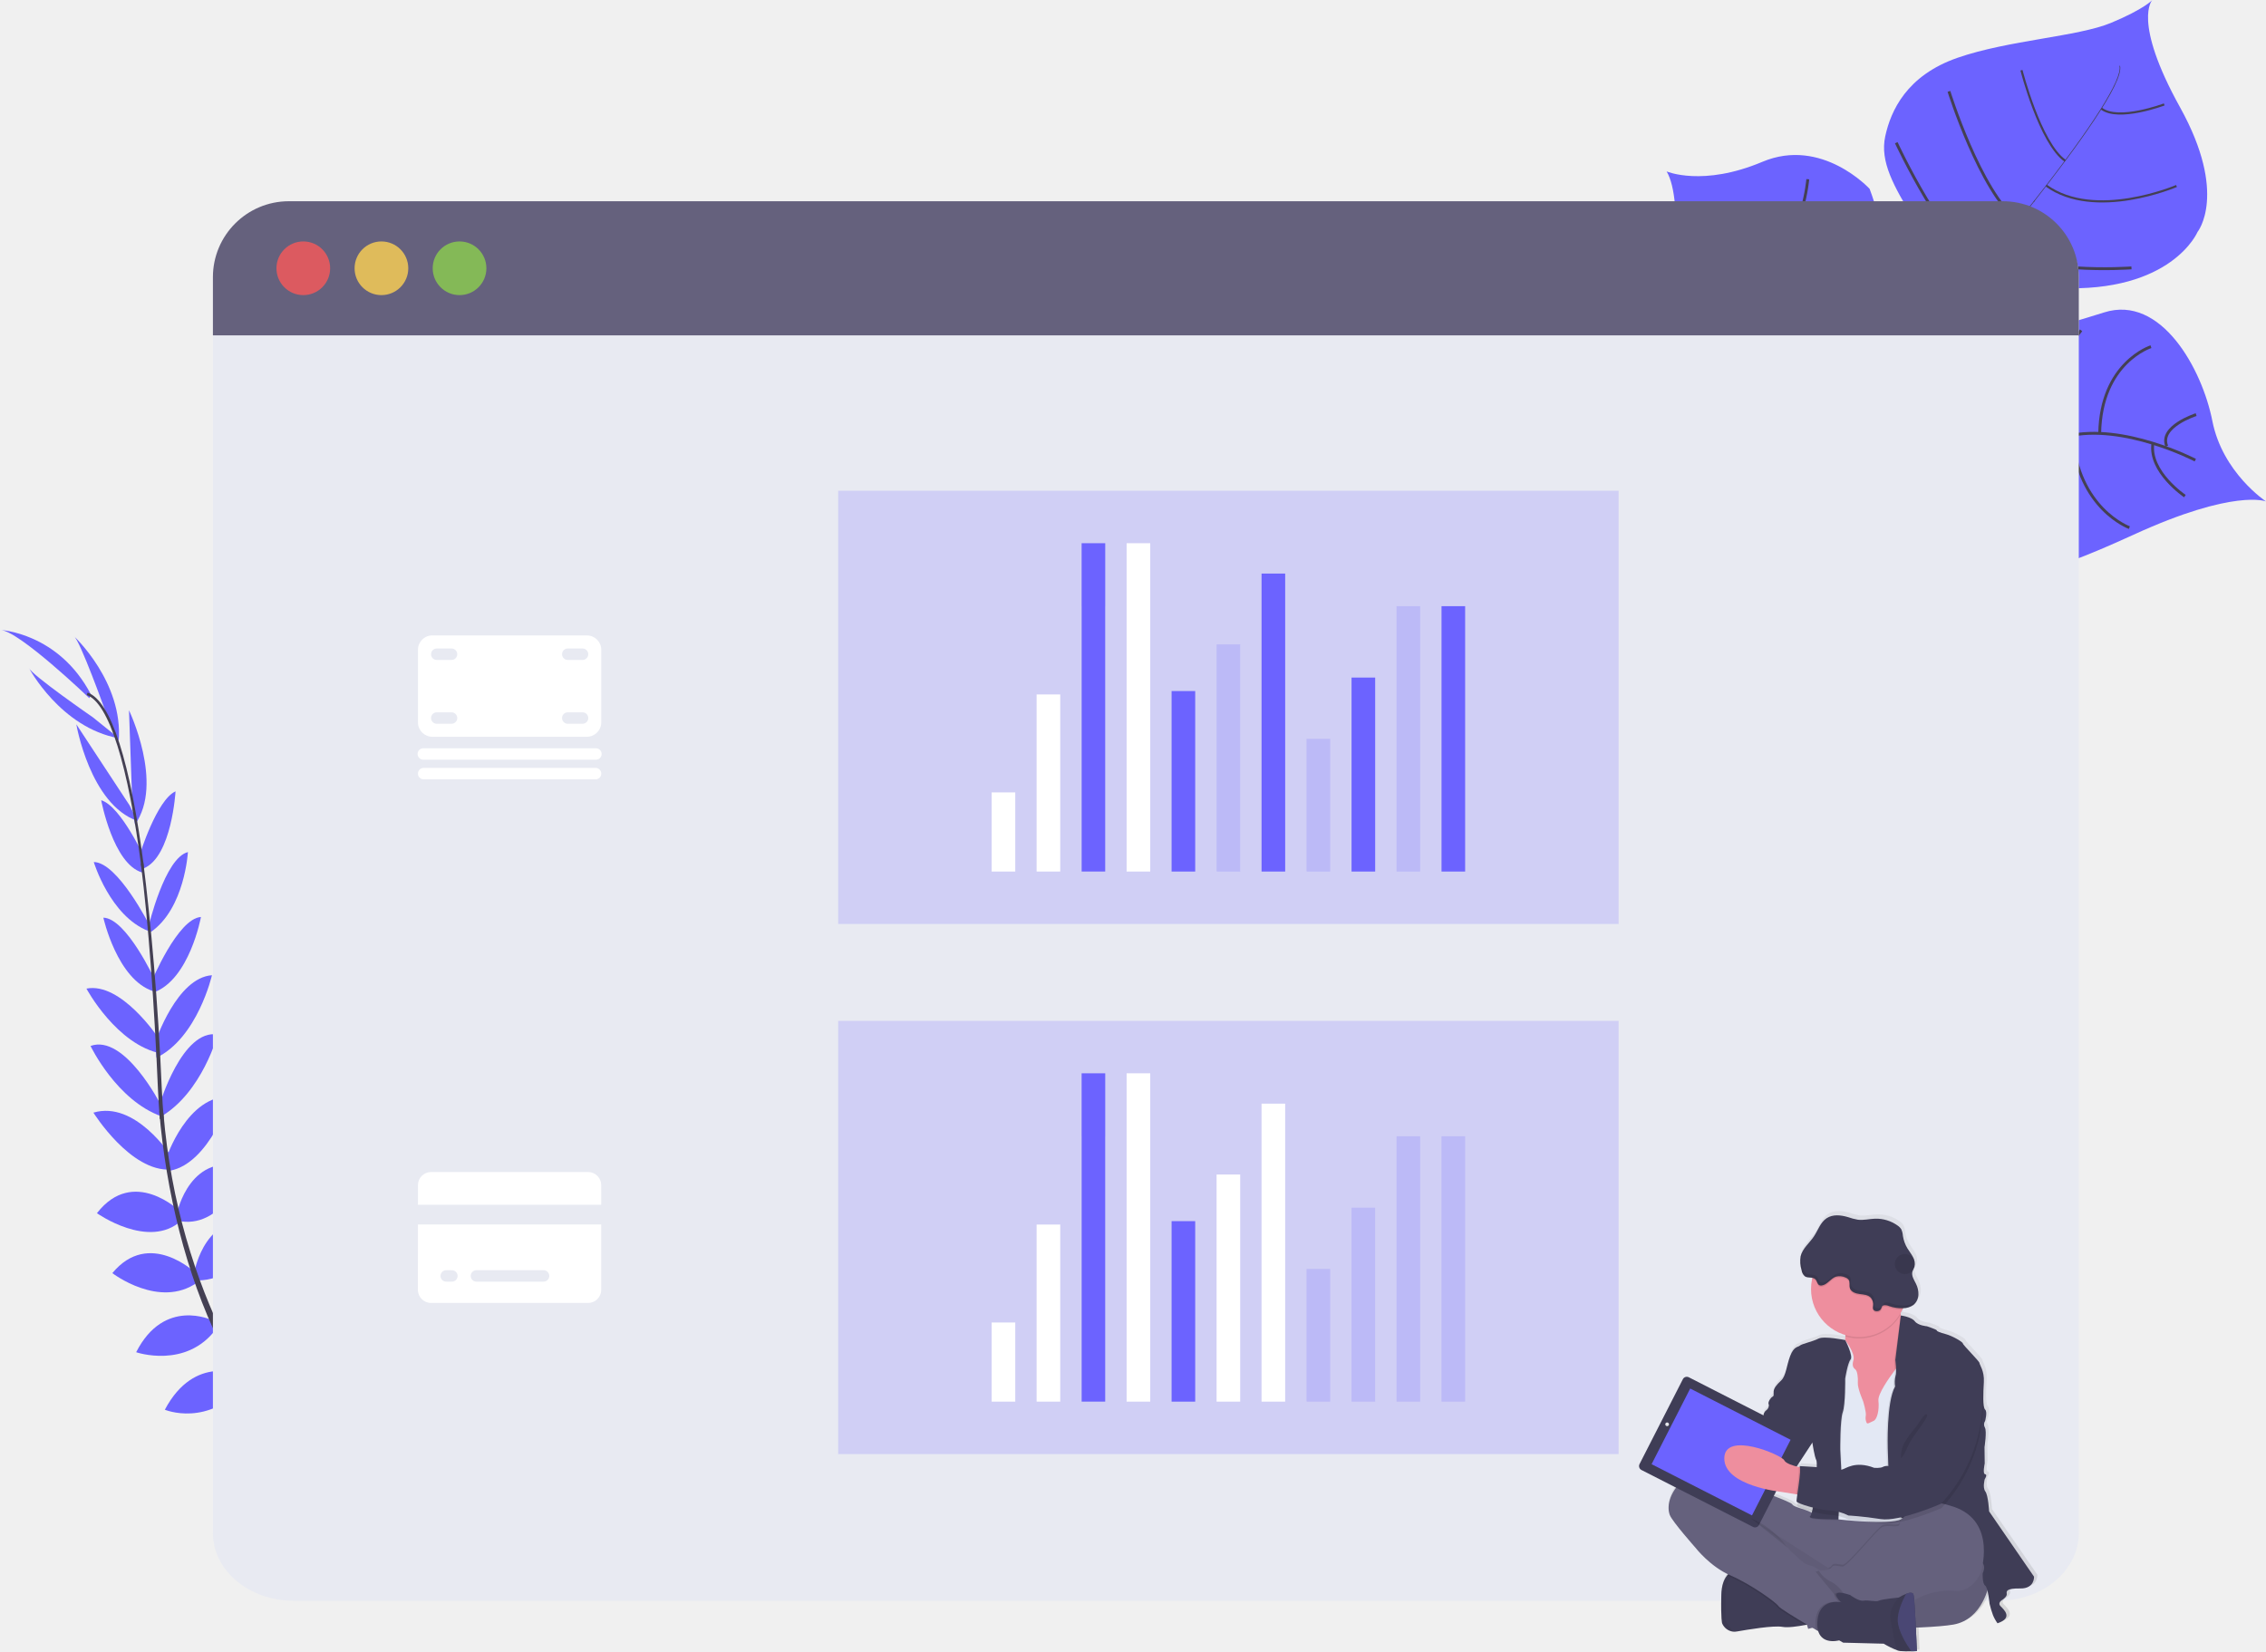
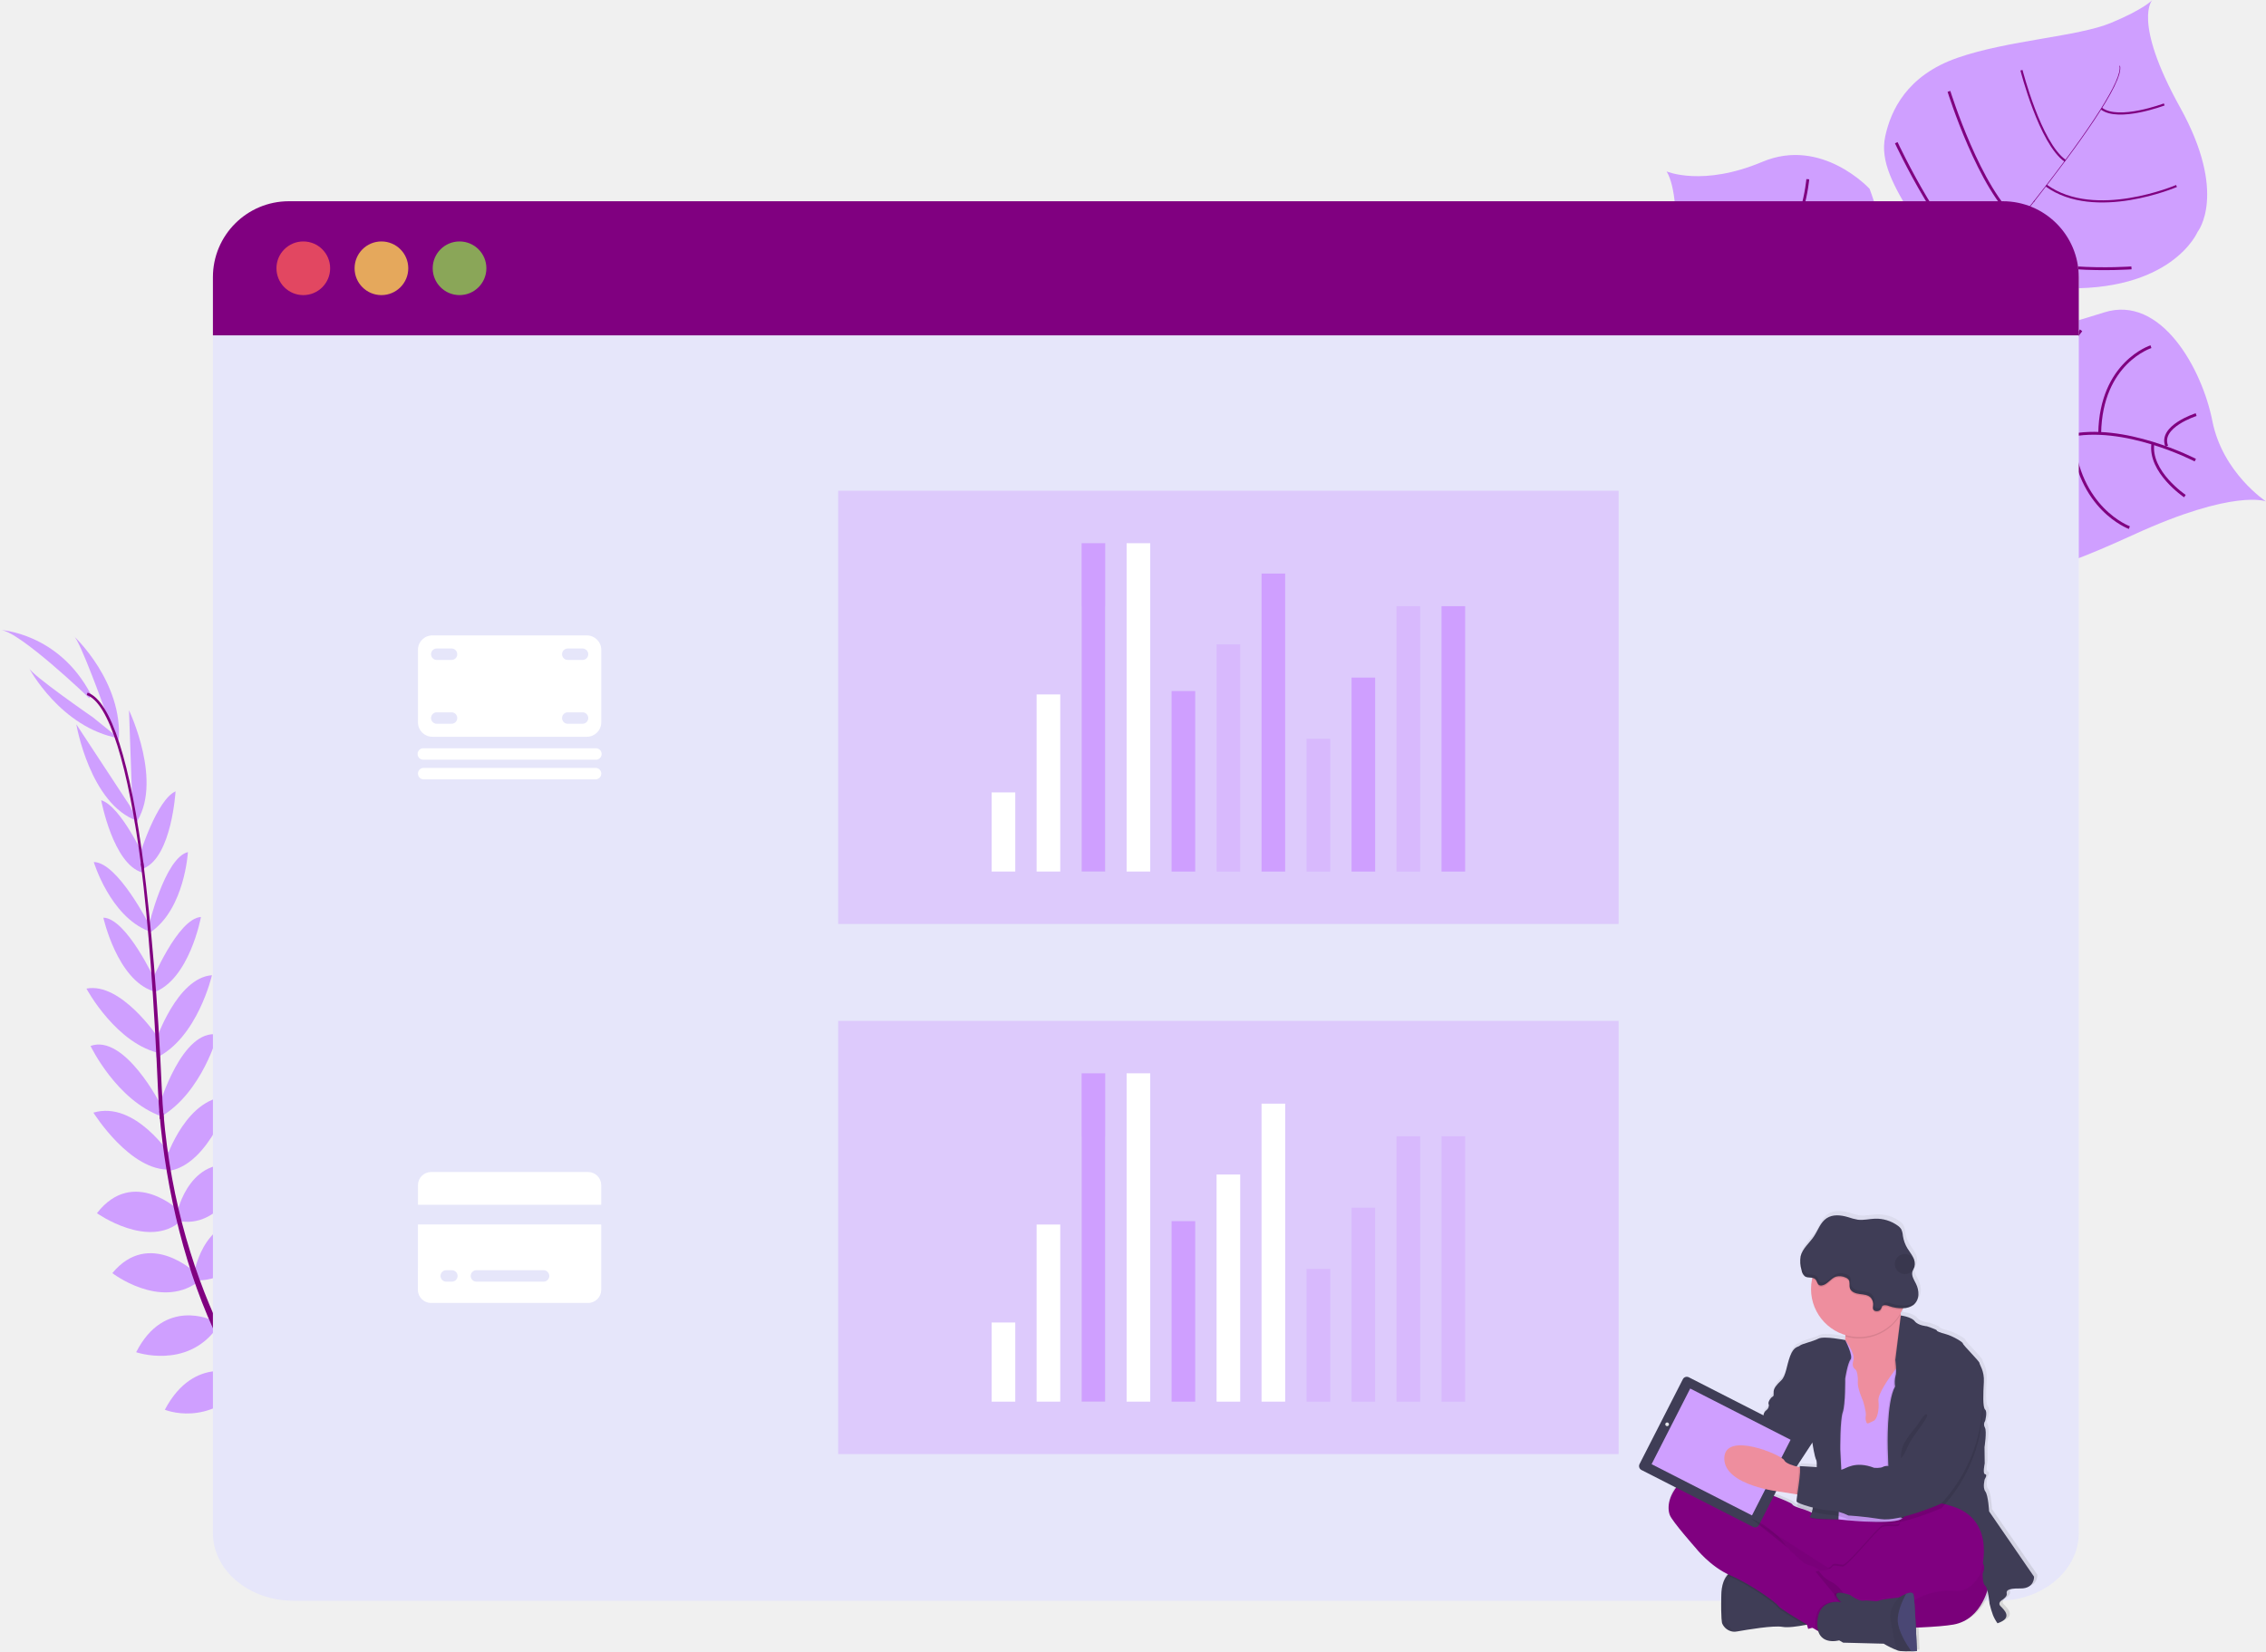
<svg xmlns="http://www.w3.org/2000/svg" viewBox="0 0 790.051 575.88">
  <defs>
    <style>
      .cls-1, .cls-20 {
-         fill: #6c63ff;
+         
+         fill: #CF9FFF
      }

      .cls-2 {
-         fill: #444053;
+         fill: #800080;
      }

      .cls-3, .cls-4 {
        fill: none;
-         stroke: #444053;
+         stroke: #800080;
        stroke-miterlimit: 10;
      }

      .cls-4 {
        stroke-width: 0.75px;
      }

      .cls-5 {
-         fill: #e8eaf2;
+         
+         fill: #E6E6FA
      }

      .cls-6 {
-         fill: #65617d;
+         
+         fill: #800080
      }

      .cls-7 {
        fill: #fa5959;
      }

      .cls-7, .cls-8, .cls-9 {
        opacity: 0.8;
      }

      .cls-8 {
        fill: #fed253;
      }

      .cls-9 {
        fill: #8ccf4d;
      }

      .cls-10 {
        fill: url(#linear-gradient);
      }

      .cls-11 {
        opacity: 0.05;
      }

      .cls-12 {
        fill: #3f3d56;
      }

      .cls-13, .cls-18 {
        opacity: 0.1;
      }

      .cls-14 {
        fill: #ee8e9e;
      }

      .cls-15 {
-         fill: #e3e8f4;
+         
+         fill: yellow;
+         fill: #CF9FFF
      }

      .cls-16 {
        fill: #e6e8ec;
      }

      .cls-17 {
        fill: #565387;
      }

      .cls-19 {
        fill: #fff;
      }

      .cls-20 {
-         opacity: 0.2;
+         opacity: 0.4;
      }

      .cls-21 {
        fill: #dfe3ef;
      }
    </style>
    <linearGradient id="linear-gradient" x1="0.5" y1="1" x2="0.5" gradientUnits="objectBoundingBox">
      <stop offset="0" stop-color="gray" stop-opacity="0.251" />
      <stop offset="0.54" stop-color="gray" stop-opacity="0.122" />
      <stop offset="1" stop-color="gray" stop-opacity="0.102" />
    </linearGradient>
  </defs>
  <g id="undraw_revenue_3osh_1_" data-name="undraw_revenue_3osh (1)" transform="translate(0.03 0.01)">
    <path id="Path_30" data-name="Path 30" class="cls-1" d="M1065.833,227.309s-11.031-4.483-46.123,11.589-39.474,14.051-48.564,11.589-14.145-3.049-23.9-16.492c0,0-6.866-37.229-13.515-43s-34.9,3.288-34.9,3.288-33.861,7.772-40.314-37.468c0,0,4.578-34.121-1.659-44.587,0,0,12.588,5.425,33.361-3.339s37.41,9.416,37.41,9.416,5.237,13.566,4.686,21.649,2.774,11.125,12.682,7.243c0,0,4.867-6.924-2.028-18.368s-11.813-19.969-9.887-28.863,7.453-21.207,25.227-27.371,41.915-7.352,53.5-12.175,14.392-7.967,14.392-7.967-7.127,7.142,9.669,37.431,6.091,43.458,6.091,43.458-8.938,21.294-48.39,19.556c0,0-38.018,1.391-17.289,17.513,0,0,13.269-2.7,33.115-9.01s34.172,19.723,37.728,37.837S1065.833,227.309,1065.833,227.309Z" transform="translate(-275.811 -52.46)" />
    <path id="Path_31" data-name="Path 31" class="cls-2" d="M1063.427,84.151l.2-.051c1.528,5.794-15.464,28.972-29.986,47.463l-.174-.13C1053.96,105.387,1064.6,88.6,1063.427,84.151Z" transform="translate(-324.504 -61.186)" />
    <path id="Path_32" data-name="Path 32" class="cls-2" d="M1018.131,148.92l.087.239c-11.589,14.747-26.2,32.347-37.873,45.384-1.108,1.246-2.216,2.55-3.281,3.882l-.333-.268c1.072-1.34,2.173-2.651,3.3-3.9C991.7,181.231,1006.535,163.667,1018.131,148.92Z" transform="translate(-308.86 -79.057)" />
    <path id="Path_33" data-name="Path 33" class="cls-2" d="M966.858,216.41l.232.4c-21.251,26.531-22.656,67.729-22.707,68.084L939.9,279.72C939.972,279.358,945.455,243.129,966.858,216.41Z" transform="translate(-298.706 -97.665)" />
    <path id="Path_34" data-name="Path 34" class="cls-3" d="M1048.384,240.9s-25.06-13.037-44.587-8.351-63.5-16.521-63.5-16.521-18.665-7.583-22.453-16.231c0,0-12.813-13.537-13.544-20.555s-13.2-24.626-21.331-25.3" transform="translate(-283.01 -80.442)" />
    <path id="Path_35" data-name="Path 35" class="cls-3" d="M1102.049,284.311s-12.617-8.5-11.154-18.411" transform="translate(-340.304 -111.31)" />
    <path id="Path_36" data-name="Path 36" class="cls-3" d="M1072.05,294.206s-18.042-6.555-19.86-32.245" transform="translate(-329.665 -110.223)" />
    <path id="Path_37" data-name="Path 37" class="cls-3" d="M1034.571,300.695s-17.245-14.312-11.523-39.315" transform="translate(-321.31 -110.063)" />
    <path id="Path_38" data-name="Path 38" class="cls-3" d="M988.994,290.866s-11.495-24.083-1.268-39.756" transform="translate(-310.724 -107.232)" />
    <path id="Path_39" data-name="Path 39" class="cls-3" d="M1107.7,252.08s-13.037,4.143-10.249,11.009" transform="translate(-342.036 -107.499)" />
    <path id="Path_40" data-name="Path 40" class="cls-3" d="M1083.2,219.37s-17.463,5.541-17.876,30.246" transform="translate(-333.285 -98.481)" />
    <path id="Path_41" data-name="Path 41" class="cls-3" d="M1050.749,211.5s-15.891,19.621-14.732,37.453" transform="translate(-325.19 -96.311)" />
    <path id="Path_42" data-name="Path 42" class="cls-3" d="M1012.693,222.12s-15.79,15.094-13.762,23.489" transform="translate(-314.932 -99.239)" />
    <path id="Path_43" data-name="Path 43" class="cls-3" d="M998.376,213.933s-14.8,2.658-16.876-2.173" transform="translate(-310.176 -96.383)" />
    <path id="Path_44" data-name="Path 44" class="cls-3" d="M978.24,190.08s7.482,9.908,9.416,7.692" transform="translate(-309.277 -90.406)" />
    <path id="Path_45" data-name="Path 45" class="cls-3" d="M1063.2,178.179s-37.323,2.709-45.768-8.539" transform="translate(-320.082 -84.77)" />
    <path id="Path_46" data-name="Path 46" class="cls-3" d="M967.4,121.16s17.513,37.591,30.225,42.378" transform="translate(-306.288 -71.404)" />
    <path id="Path_47" data-name="Path 47" class="cls-3" d="M992.76,96.44s10.756,34.578,24.083,45.37" transform="translate(-313.28 -64.588)" />
    <path id="Path_48" data-name="Path 48" class="cls-4" d="M1085.01,141.948s-28.378,12.183-45.42-.138" transform="translate(-326.191 -77.097)" />
    <path id="Path_49" data-name="Path 49" class="cls-4" d="M1027.67,86.26s6.482,25.423,15.21,31.557" transform="translate(-322.905 -61.782)" />
    <path id="Path_50" data-name="Path 50" class="cls-4" d="M1088.05,102.73s-15.934,6.033-21.91,1.449" transform="translate(-333.512 -66.323)" />
    <path id="Path_51" data-name="Path 51" class="cls-3" d="M957.081,201.55s-.043,22.156-6.041,23.728" transform="translate(-301.778 -93.568)" />
    <path id="Path_52" data-name="Path 52" class="cls-3" d="M891.3,237.27s23.952,2.042,35-10.27" transform="translate(-285.307 -100.585)" />
    <path id="Path_53" data-name="Path 53" class="cls-3" d="M942.547,165.41s-5.794,22.453-21.787,28.523" transform="translate(-293.429 -83.604)" />
    <path id="Path_54" data-name="Path 54" class="cls-3" d="M871.46,205.029s16.956,5.9,31.536-9.119" transform="translate(-279.837 -92.013)" />
    <path id="Path_55" data-name="Path 55" class="cls-3" d="M920.252,138.74s-1.6,19.085-11.973,28.016" transform="translate(-289.988 -76.251)" />
    <path id="Path_56" data-name="Path 56" class="cls-3" d="M872.35,166.641s14.073.094,17.383-4.491" transform="translate(-280.082 -82.705)" />
    <path id="Path_57" data-name="Path 57" class="cls-1" d="M242.53,793.753s9.64-6.359,19.194-1.833c0,0-2.941,5.664-15.036,5.128Z" transform="translate(-106.436 -255.889)" />
    <path id="Path_58" data-name="Path 58" class="cls-1" d="M240.68,795.54s-2.933,11.2,4.418,18.766c0,0,4.425-4.606.036-15.884Z" transform="translate(-105.767 -257.335)" />
    <path id="Path_59" data-name="Path 59" class="cls-1" d="M224.3,778.078s.724-9.5,22.163-6.352c0,0,.1,6.128-7.431,9.032S228.059,781.214,224.3,778.078Z" transform="translate(-101.41 -250.593)" />
    <path id="Path_60" data-name="Path 60" class="cls-1" d="M220.828,780.65s-9.068,2.9-.985,23.025c0,0,5.983-1.333,7.04-9.336S224.761,783.562,220.828,780.65Z" transform="translate(-99.257 -253.23)" />
    <path id="Path_61" data-name="Path 61" class="cls-1" d="M205.705,756.618s-1.224-15.63,20.693-14.022c0,0,1.557,14.146-16.818,17.781Z" transform="translate(-96.28 -242.706)" />
    <path id="Path_62" data-name="Path 62" class="cls-1" d="M185.72,732.575s3-17.709,24.908-12.429c0,0,.087,15.312-21.338,16.659Z" transform="translate(-90.773 -236.277)" />
    <path id="Path_63" data-name="Path 63" class="cls-1" d="M171.1,707.526s5.07-17.3,26.741-12.089c0,0-5.164,15.514-25.3,15.275Z" transform="translate(-86.743 -229.467)" />
    <path id="Path_64" data-name="Path 64" class="cls-1" d="M157.22,682.747s4.918-17.9,25.872-12.53c0,0-7,17.014-24.5,15.58Z" transform="translate(-82.916 -222.505)" />
    <path id="Path_65" data-name="Path 65" class="cls-1" d="M148.27,657.773s3.781-21.9,23.322-17.05c0,0-5.678,19.918-21.881,20.237Z" transform="translate(-80.448 -214.458)" />
    <path id="Path_66" data-name="Path 66" class="cls-1" d="M139.88,629.9s4.541-22.069,24.293-15.652c0,0-7.757,20.86-22.917,18.7Z" transform="translate(-78.135 -207.028)" />
    <path id="Path_67" data-name="Path 67" class="cls-1" d="M134.69,601.821s7.2-22.076,22.489-21.475c0,0-7.366,23.315-21.215,25.9Z" transform="translate(-76.704 -198.001)" />
    <path id="Path_68" data-name="Path 68" class="cls-1" d="M131.39,575.014s7.837-26.574,20.28-24.517c0,0-5.425,20.28-19.838,28.66Z" transform="translate(-75.794 -189.744)" />
    <path id="Path_69" data-name="Path 69" class="cls-1" d="M129.51,545.011s7.352-22.142,19.636-23.011c0,0-5,21.787-19.36,28.776Z" transform="translate(-75.276 -181.918)" />
    <path id="Path_70" data-name="Path 70" class="cls-1" d="M127.46,516.63s9.17-22.171,17.282-22.67c0,0-3.976,21.83-16.47,26.306Z" transform="translate(-74.711 -174.187)" />
    <path id="Path_71" data-name="Path 71" class="cls-1" d="M126.05,488.784s5.635-24.075,13.762-26.075c0,0-1.108,19.686-12.929,27.871Z" transform="translate(-74.322 -165.572)" />
    <path id="Path_72" data-name="Path 72" class="cls-1" d="M121.85,455.583s5.925-19.187,12.487-22.113c0,0-1.3,22.62-10.966,26.8Z" transform="translate(-73.164 -157.51)" />
    <path id="Path_73" data-name="Path 73" class="cls-1" d="M117.885,428.262l-1.2-33.832s12.255,25.539,2.1,39.8Z" transform="translate(-71.741 -146.746)" />
    <path id="Path_74" data-name="Path 74" class="cls-1" d="M101.089,384.794S92.252,360.089,90.13,358.72c0,0,17.332,16.029,15.637,36.649Z" transform="translate(-64.419 -136.901)" />
    <path id="Path_75" data-name="Path 75" class="cls-1" d="M199.146,761.871s-15.543-2.035-15.08,19.932c0,0,14.051,2.289,18.636-15.876Z" transform="translate(-90.315 -248.039)" />
    <path id="Path_76" data-name="Path 76" class="cls-1" d="M178.387,736.87s-17.962-.065-16.5,22.453c0,0,15.073,2.694,20.048-18.18Z" transform="translate(-84.179 -241.159)" />
    <path id="Path_77" data-name="Path 77" class="cls-1" d="M160.681,713.959s-16.3-7.612-26.741,12.088c0,0,15.065,6.367,28.182-8.9Z" transform="translate(-76.497 -234.444)" />
    <path id="Path_78" data-name="Path 78" class="cls-1" d="M146.632,687.481s-16.695-8.141-26.5,11.147c0,0,17.383,5.983,27.878-8.1Z" transform="translate(-72.69 -227.072)" />
    <path id="Path_79" data-name="Path 79" class="cls-1" d="M137.562,662.612s-16.065-15.355-28.892.174c0,0,16.42,12.632,29.631,3.245Z" transform="translate(-69.53 -218.818)" />
    <path id="Path_80" data-name="Path 80" class="cls-1" d="M130.142,633s-16.166-15.7-28.892.724c0,0,18.151,12.878,29.464,2.571Z" transform="translate(-67.484 -210.656)" />
    <path id="Path_81" data-name="Path 81" class="cls-1" d="M126.678,603.13s-12.451-19.556-27.118-15.21c0,0,12.921,20.758,26.98,19.831Z" transform="translate(-67.019 -199.919)" />
    <path id="Path_82" data-name="Path 82" class="cls-1" d="M122.6,576.263s-12.566-24.691-24.423-20.4c0,0,9.046,18.976,24.742,24.554Z" transform="translate(-66.638 -191.116)" />
    <path id="Path_83" data-name="Path 83" class="cls-1" d="M121.188,545.428s-12.9-19.44-24.988-17.064c0,0,10.546,19.708,26.241,22.685Z" transform="translate(-66.092 -183.617)" />
    <path id="Path_84" data-name="Path 84" class="cls-1" d="M122.447,516.287s-10-21.808-18.107-22c0,0,4.8,21.656,17.455,25.662Z" transform="translate(-68.336 -174.278)" />
    <path id="Path_85" data-name="Path 85" class="cls-1" d="M119.2,489.627S108.081,467.543,99.73,467.5c0,0,5.693,18.882,19.092,24.076Z" transform="translate(-67.065 -166.892)" />
    <path id="Path_86" data-name="Path 86" class="cls-1" d="M118.51,458.093S110.2,439.811,103.3,437.74c0,0,4.157,22.279,14.283,25.2Z" transform="translate(-68.05 -158.687)" />
    <path id="Path_87" data-name="Path 87" class="cls-1" d="M109.923,429.488,91.33,401.19s4.759,27.914,21.287,33.694Z" transform="translate(-64.749 -148.61)" />
    <path id="Path_88" data-name="Path 88" class="cls-1" d="M90.853,391.289S69.262,376.383,68.48,374c0,0,11.016,20.881,31.376,24.561Z" transform="translate(-58.45 -141.114)" />
    <path id="Path_89" data-name="Path 89" class="cls-1" d="M85.735,379.547S60.942,355.718,54.59,355.74c0,0,20.447.934,31.717,22.54Z" transform="translate(-54.62 -136.079)" />
    <path id="Path_90" data-name="Path 90" class="cls-2" d="M116.374,447.337l-.905.116c-4.657-36.468-11.451-58.016-19.129-60.681l.3-.862C104.785,388.735,111.579,409.978,116.374,447.337Z" transform="translate(-66.131 -144.397)" />
    <path id="Path_91" data-name="Path 91" class="cls-2" d="M130.379,556.882l-1.362.116c-.29-3.4-.507-6.888-.659-10.357-1.3-30.189-3.317-57.9-5.968-78.68l.789-.971c2.658,20.809,5.244,49.368,6.519,79.585C129.879,550.03,130.075,553.492,130.379,556.882Z" transform="translate(-73.313 -166.752)" />
    <path id="Path_92" data-name="Path 92" class="cls-2" d="M237.308,755.174c-.239-.109-24.257-10.828-49.194-36.417a198.123,198.123,0,0,1-35.961-50.947c-11.523-23.453-18.549-52.287-20.9-80.31l1.449.666c5.295,62.9,33.926,105.9,56.7,129.286,24.691,25.35,48.441,35.976,48.68,36.077Z" transform="translate(-75.756 -199.977)" />
    <path id="Path_93" data-name="Path 93" class="cls-5" d="M807.625,175.7V613.778c0,13.037-12.567,23.619-28.088,23.619H185.161c-15.514,0-28.081-10.6-28.081-23.619V175.7c0-13.037,12.566-26.357,28.081-26.357l594.348,1.449C795.023,150.781,807.625,162.645,807.625,175.7Z" transform="translate(-82.877 -79.173)" />
    <path id="Path_94" data-name="Path 94" class="cls-6" d="M807.625,175.827v20.28H157.08v-20.28a26.487,26.487,0,0,1,26.487-26.487H781.109a26.5,26.5,0,0,1,26.516,26.487Z" transform="translate(-82.877 -79.173)" />
    <circle id="Ellipse_16" data-name="Ellipse 16" class="cls-7" cx="9.358" cy="9.358" r="9.358" transform="translate(96.359 84.189)" />
    <circle id="Ellipse_17" data-name="Ellipse 17" class="cls-8" cx="9.358" cy="9.358" r="9.358" transform="translate(123.6 84.189)" />
    <circle id="Ellipse_18" data-name="Ellipse 18" class="cls-9" cx="9.358" cy="9.358" r="9.358" transform="translate(150.833 84.189)" />
    <path id="Path_95" data-name="Path 95" class="cls-10" d="M986.377,762.352l-15.811-22.909s-.3-5.671-1.333-7-.217-4.281-.217-4.281,1.108-1.622.145-1.767-.145-3.759-.145-3.759l-.08-5.751s.891-5.526.152-6.852a2.173,2.173,0,0,1,.073-2.354s.884-3.172,0-3.984-.666-5.751-.442-9.655-1.55-6.113-1.55-6.707-5.838-6.338-5.838-6.852-3.694-2.658-5.91-3.245-3.325-1.028-3.252-1.325-3.469-1.448-3.469-1.448-3.107-.217-4.288-1.767-4.795-1.992-4.9-2.006-.051-.21-.072-.311l-.065-.333a16.174,16.174,0,0,0,.768-1.449l.21-.449a6.3,6.3,0,0,0,3.621-1.13,4.977,4.977,0,0,0,1.767-3.535,7.73,7.73,0,0,0-.862-3.926c-.652-1.333-1.6-2.7-1.275-4.143a18.624,18.624,0,0,1,.724-1.775,4.708,4.708,0,0,0-.529-3.491c-.565-1.072-1.34-2.014-1.963-3.049a11.964,11.964,0,0,1-1.564-4.346,6.729,6.729,0,0,0-.572-2.347,4.469,4.469,0,0,0-1.3-1.311,12.93,12.93,0,0,0-7.967-2.4c-2.014.065-4.02.608-6.019.362a21.159,21.159,0,0,1-3.506-.92c-2.477-.724-5.338-1.036-7.5.384s-3.013,4.208-4.476,6.388c-1.3,1.934-3.187,3.549-4.172,5.591v-.116a6.931,6.931,0,0,0-.55,1.492,10.652,10.652,0,0,0,.326,4.882,3.434,3.434,0,0,0,1.2,2.173,7.061,7.061,0,0,0,2.586.507,2.36,2.36,0,0,1-.1.42,16.861,16.861,0,0,0,11.712,19.679v.449a10.108,10.108,0,0,1-.079,1.266h0s-7.424-1.528-9.416-.493-5.91,1.84-6.519,2.434-2.071.145-3.4,3.621-1.449,7-3.172,8.626-2.586,2.723-2.658,3.9.217,1.449-.449,1.84-1.622,1.919-1.325,2.506a2.108,2.108,0,0,1-.811,2.216,2.441,2.441,0,0,0-1.036,2.173s-.442,1.622-1.448,1.992-1.7,2.8-1.7,2.8l-3.346,3.853-6.642-7.344a2.81,2.81,0,0,0-3.955-.2l-3.259,2.9a6.461,6.461,0,0,0-3.259,1.941,8.55,8.55,0,0,0-1.695,2.513l-1.782,1.608a4.534,4.534,0,0,0-.456,5.012l4.252,4.7v.043a7.511,7.511,0,0,0-4.027,1.746c-6.352,5.6-6.432,10.763-5.468,13.117s9.01,11.429,9.01,11.429a36.066,36.066,0,0,0,11.429,9.314h0l-.051.051c-.13.145-.268.3-.4.464l-.109.138a1.755,1.755,0,0,1-.1.145l-.116.174-.094.145-.13.217-.08.138-.152.29a.806.806,0,0,0-.051.094c-.014.036-.123.261-.181.4a1.3,1.3,0,0,0-.058.152c-.043.094-.08.2-.116.29l-.065.2a1.084,1.084,0,0,1-.094.282l-.065.21-.087.326a.667.667,0,0,1-.058.2c-.022.065-.08.348-.116.529a1.843,1.843,0,0,1-.036.21l-.065.384a.7.7,0,0,1-.036.268l-.044.362v1.688c-.152,8.626.355,9.879.355,9.879a4.781,4.781,0,0,0,3.918,2.941,5.128,5.128,0,0,0,1.268-.065c3.839-.666,12.849-2.216,16.029-1.622,1.912.355,5.447-.174,7.967-.645l.666-.13.464,1.449,1.449-.4,1.246.724c.326.2.594.348.782.449,1.449,4.947,7.373,3.259,7.373,3.259l1.405.811,14.254.369a28.922,28.922,0,0,0,5.07,2.419,4.651,4.651,0,0,0,.724.159,33.375,33.375,0,0,0,3.976.073c1.094,0,1.934-.073,1.934-.073s-.145-3.875-.348-8.206a116.172,116.172,0,0,0,13.2-1.079c7.612-1.34,10.792-8.264,11.958-11.965a34.468,34.468,0,0,1,.724,4.592,34.171,34.171,0,0,0,1.181,3.984,13.456,13.456,0,0,0,1.63,2.948c5.613-1.919,2.216-4.795,1.036-6.048s.811-2.281.811-2.281,1.55-1.036,1.405-1.992-.224-1.992,4.8-1.912S986.377,762.352,986.377,762.352Zm-78.014-47.079c.065.427.768,4.961,1.4,6.156a7.866,7.866,0,0,1,.167,2.433c-2.977-.239-6.077-.369-6.077-.369a.724.724,0,0,1,.159.384l-.464-.109-.681-.167,5.483-8.337ZM897.5,732.562l5.157.811.427.073a18.227,18.227,0,0,0-.268,2.433c0,.073.123.167.283.275a6.53,6.53,0,0,0-.094,1.217c.08.406,2.492,1.289,5.251,2.021-.036.152-.072.29-.116.42h0c-2.441-1.282-6.28-1.883-6.721-2.832s-13.523-5.5-13.523-5.5-.478-.254-1.3-.652l3.448.652.942-.094a51.165,51.165,0,0,0,6.519,1.2Z" transform="translate(-276.079 -213.218)" />
    <path id="Path_96" data-name="Path 96" class="cls-6" d="M976.662,804.5s-2.05,12.378-12.451,14.2-45.1,1.449-45.1,1.449-19.838-2.9-27.016-19.628-11.784-23.424-5.635-23.721,39.315,11.2,41.219,11.35S978.494,762.7,976.662,804.5Z" transform="translate(-283.181 -252.169)" />
    <path id="Path_97" data-name="Path 97" class="cls-11" d="M976.662,804.5s-2.05,12.378-12.451,14.2-45.1,1.449-45.1,1.449-19.838-2.9-27.016-19.628-11.784-23.424-5.635-23.721,39.315,11.2,41.219,11.35S978.494,762.7,976.662,804.5Z" transform="translate(-283.181 -252.169)" />
    <path id="Path_98" data-name="Path 98" class="cls-12" d="M883.458,826.925a4.744,4.744,0,0,0,3.882,2.9,5.017,5.017,0,0,0,1.253-.065c3.81-.659,12.74-2.173,15.891-1.608,1.891.348,5.4-.174,7.888-.645,1.659-.311,2.9-.6,2.9-.6s-2.933-9.742-3.3-10.031-13.182-7.967-13.182-7.967l-10.14-.724h0a5.374,5.374,0,0,0-3.44,2.021c-1.072,1.3-1.992,3.426-2.05,6.91C882.959,825.679,883.458,826.925,883.458,826.925Z" transform="translate(-283.05 -260.82)" />
    <path id="Path_99" data-name="Path 99" class="cls-11" d="M883.455,826.916a4.744,4.744,0,0,0,3.882,2.9,40.814,40.814,0,0,1-2.752-4.02l.051-7.1a12.516,12.516,0,0,1,3.984-10.546h0s-5.345.362-5.49,8.931S883.455,826.916,883.455,826.916Z" transform="translate(-283.047 -260.812)" />
    <path id="Path_100" data-name="Path 100" class="cls-13" d="M942.1,804.171l9.416-7.4,14.862-14.645s-1.6-.08-4.027-.181c-.6.384-2.289,1.594-2.354,3.057-.073,1.789-4.013.123-6.062,1.152s-12.081,13.863-13.841,13.762-3.151-.891-3.882.355l-.051.08Z" transform="translate(-297.675 -253.588)" />
    <path id="Path_101" data-name="Path 101" class="cls-13" d="M885.93,810.239l1.029.471c7.171,3.071,16.029,9.517,16.659,10.691.406.724,5.541,3.824,9.5,6.164,1.659-.311,2.9-.6,2.9-.6s-2.933-9.742-3.3-10.031-13.182-7.967-13.182-7.967l-10.14-.724h0A5.374,5.374,0,0,0,885.93,810.239Z" transform="translate(-283.826 -260.837)" />
    <path id="Path_102" data-name="Path 102" class="cls-6" d="M858.256,776.358c.956,2.339,8.938,11.35,8.938,11.35s5.07,6.584,12.226,9.662,16.036,9.517,16.695,10.691c.42.724,6.142,4.194,10.14,6.562l.905.529,2,1.159,1.057.608,4.889-3.947c2.412-1.956,4.809-3.926,4.845-4.034.073-.217,1.029-2.709.8-2.854-.109-.08-.616-1.086-1.543-2.267a10.277,10.277,0,0,0-3.73-3.078,10.626,10.626,0,0,1-4.831-5.07s-.319-.232-.8-.536a9.7,9.7,0,0,0-3.3-1.449c-1.608-.2-4.607-3.5-4.607-3.5a9.016,9.016,0,0,1-2.861-3c-.768-1.608-12.125-9.416-13.175-10.14l27.523,17.68,6.584,4.23,9.416-7.4,14.87-14.638s-2-.1-4.911-.224c-7.243-.311-20.048-.8-21.671-.435a12.445,12.445,0,0,1-4.027.261,14.144,14.144,0,0,1-6.077-1.115c-2.455-1.282-6.222-1.869-6.664-2.818s-13.4-5.483-13.4-5.483-17.644-9.372-23.945-3.81S857.307,774.011,858.256,776.358Z" transform="translate(-276.071 -247.96)" />
    <path id="Path_103" data-name="Path 103" class="cls-14" d="M937,699.527l2.267,7.54,2.9,16.985,10.763.724,3.115-5.164,3.107-5.157s1.941-6.866,3.332-13.5c1.231-5.881,2.035-11.589.724-12.2-1.188-.55-1.97-2.528-2.477-4.657-.065-.261-.123-.529-.174-.8a41.121,41.121,0,0,1-.724-5.461s-22.555-1.166-19.4,8.134a14.711,14.711,0,0,1,.847,4.94,11.688,11.688,0,0,1-.073,1.26A10.546,10.546,0,0,1,937,699.527Z" transform="translate(-297.907 -224.872)" />
    <path id="Path_104" data-name="Path 104" class="cls-15" d="M930.51,703.77l.8,12.813,1.832,10.908,2.05,5.07,1.832,27.646s17.651,2.042,21.946-.036a1.913,1.913,0,0,0,.775-.608c5.157-7.851,3.491-30.5,3.491-30.5l1.977-14.638-1.318-7.605-3.187-.333-2.455-.268s-.551.681-1.347,1.738c-2.173,2.9-6.164,8.5-5.9,10.864.362,3.223-.442,6.519-1.688,7.033s-2.267,1.391-2.492.507a3.992,3.992,0,0,1-.217-2.339c.217-1.246-.949-5.07-.949-5.07s-1.977-4.462-1.833-6.367-.217-4.1-.8-4.614-1.391-1.029-.724-3.368-2.9-6.9-2.9-6.9Z" transform="translate(-296.117 -230.36)" />
    <path id="Path_105" data-name="Path 105" class="cls-13" d="M962.7,732.631l.724,21.9,4.23,2.339a1.84,1.84,0,0,0,.775-.6c5.186-7.837,3.484-30.514,3.484-30.514l1.977-14.645-1.318-7.6-3.18-.34c1.231-5.874,2.035-11.589.724-12.2-1.188-.55-1.97-2.528-2.477-4.65h0l-2.282,15.485s.188,1.4.254,2.839a7.966,7.966,0,0,1-.181,2.723,9.087,9.087,0,0,0-.145,3.665c-1.325,2.325-1.984,6.634-2.3,10.792C962.532,727.373,962.7,732.631,962.7,732.631Z" transform="translate(-304.984 -227.222)" />
    <path id="Path_106" data-name="Path 106" class="cls-12" d="M967.847,685.83s3.694.464,4.86,2,4.252,1.76,4.252,1.76,3.513,1.166,3.44,1.448,1.021.724,3.223,1.318,5.852,2.709,5.852,3.223,5.794,6.222,5.794,6.808,1.76,2.781,1.535,6.663-.434,8.786.442,9.59,0,3.955,0,3.955a2.173,2.173,0,0,0-.073,2.339c.724,1.318-.145,6.808-.145,6.808l.072,5.715s-.8,3.621.145,3.73-.145,1.76-.145,1.76-.8,2.9.217,4.244,1.318,6.96,1.318,6.96l15.667,22.772s.225,4.172-4.759,4.1-4.9.949-4.759,1.9-1.391,1.97-1.391,1.97-1.977,1.029-.8,2.274,4.541,4.1-1.029,6a13.467,13.467,0,0,1-1.608-2.9,33.04,33.04,0,0,1-1.173-3.947s-.514-5.57-1.536-6.3-.855-4.266-.855-4.266,1.449-2.854-.587-4.027-31.782-17.644-31.782-17.644l-.724-21.9s-.507-16.181,2.564-21.6a9.226,9.226,0,0,1,.145-3.665c.507-1.318-.072-5.563-.072-5.563Z" transform="translate(-305.149 -227.087)" />
    <path id="Path_107" data-name="Path 107" class="cls-13" d="M932.919,697.678s-7.359-1.514-9.336-.493-5.859,1.833-6.446,2.419-2.05.145-3.368,3.621-1.449,6.961-3.151,8.568-2.557,2.709-2.629,3.882.217,1.449-.442,1.833-1.615,1.9-1.318,2.484,15.21,13.472,15.21,13.472.724,4.911,1.391,6.149-.724,18.383-2.173,19.556,9.887,1.057,9.887,1.057.514-11.241.956-11.82-.3-12.6-.3-12.6-.072-10.249.876-12.965.847-11.712.847-11.712.84-5.4,1.862-6.664S932.919,697.678,932.919,697.678Z" transform="translate(-289.407 -230.12)" />
    <path id="Path_108" data-name="Path 108" class="cls-12" d="M932.619,697.337s-7.366-1.521-9.344-.493-5.852,1.833-6.439,2.419-2.05.145-3.368,3.585-1.449,6.953-3.151,8.568-2.564,2.709-2.637,3.875.225,1.449-.434,1.833-1.615,1.9-1.318,2.492,15.246,13.457,15.246,13.457.724,4.9,1.391,6.149-.724,18.375-2.173,19.556,9.843,1.094,9.843,1.094.514-11.241.949-11.828-.29-12.6-.29-12.6-.072-10.249.876-12.958.848-11.712.848-11.712.84-5.4,1.861-6.663S932.619,697.337,932.619,697.337Z" transform="translate(-289.325 -230.026)" />
    <path id="Path_109" data-name="Path 109" class="cls-13" d="M941.615,685.986a14.708,14.708,0,0,1,.847,4.94,16.789,16.789,0,0,0,19.274-7.612,41.1,41.1,0,0,1-.724-5.461S938.464,676.686,941.615,685.986Z" transform="translate(-299.096 -224.875)" />
    <path id="Path_110" data-name="Path 110" class="cls-14" d="M926.37,666.737a16.745,16.745,0,1,0,.362-3.484A16.746,16.746,0,0,0,926.37,666.737Z" transform="translate(-294.976 -217.2)" />
    <path id="Path_111" data-name="Path 111" class="cls-12" d="M905.927,726.7l-3.991,1.246a2.086,2.086,0,0,1-.811,2.173,2.455,2.455,0,0,0-1.021,2.173s-.442,1.615-1.449,1.977-1.688,2.789-1.688,2.789l-3.368,3.875s-1.246,1.028-1.021,1.543-1.318.659-1.318.659l.8,13.037,6.953,1.318,4.346-.442,3.513-1.318,3.071-1.825,1.4-3.622,6.149-9.372Z" transform="translate(-285.296 -238.355)" />
    <path id="Path_112" data-name="Path 112" class="cls-14" d="M885.768,747.818s-8.931-12.885-15.594-5.932,2.709,18.23,4.9,17.868,12.668-.971,12.668-.971Z" transform="translate(-278.833 -241.975)" />
    <rect id="Rectangle_17" data-name="Rectangle 17" class="cls-12" width="46.753" height="36.302" rx="1.54" transform="translate(587.406 479.589) rotate(27.04)" />
    <rect id="Rectangle_18" data-name="Rectangle 18" class="cls-1" width="39.3" height="29.616" transform="translate(589.267 484.217) rotate(27.04)" />
    <circle id="Ellipse_19" data-name="Ellipse 19" class="cls-16" cx="0.645" cy="0.645" r="0.645" transform="translate(580.578 496.044)" />
    <circle id="Ellipse_20" data-name="Ellipse 20" class="cls-16" cx="1.065" cy="1.065" r="1.065" transform="translate(618.045 515.035)" />
    <path id="Path_113" data-name="Path 113" class="cls-14" d="M884.62,752.874c-.072,9.669,19.911,11.712,19.911,11.712l5.07.811,2.289.362.956-9.416s-1.05-.152-2.361-.456c-1.934-.456-4.44-1.231-4.961-2.325C904.675,751.715,884.692,743.212,884.62,752.874Z" transform="translate(-283.465 -244.322)" />
    <path id="Path_114" data-name="Path 114" class="cls-13" d="M926.87,663.276a1.955,1.955,0,0,1,1.224.55c.572.6.6,1.659,1.333,2.028a1.449,1.449,0,0,0,.876.1c1.948-.275,3.071-2.47,4.94-3.078a5.071,5.071,0,0,1,3.281.282,2.426,2.426,0,0,1,1.079.724c.63.811.188,2.006.478,2.984.406,1.362,2.028,1.9,3.433,2.079s2.991.275,3.926,1.333a3.578,3.578,0,0,1,.724,2.839,2.209,2.209,0,0,0,0,1.043c.391,1.1,2.289.934,2.789.072.362-.63.246-1.159,1.1-1.333a3.665,3.665,0,0,1,1.8.311,13.094,13.094,0,0,0,4.636.724,16.767,16.767,0,1,0-31.579-10.618Z" transform="translate(-295.114 -217.222)" />
    <path id="Path_115" data-name="Path 115" class="cls-12" d="M946.557,670.268a2.239,2.239,0,0,1,0-1.05,3.571,3.571,0,0,0-.724-2.832c-.934-1.065-2.521-1.166-3.926-1.34s-3.027-.724-3.433-2.079c-.29-.978.152-2.173-.478-2.977a2.311,2.311,0,0,0-1.079-.724,4.946,4.946,0,0,0-3.281-.283c-1.869.6-2.991,2.8-4.94,3.078a1.571,1.571,0,0,1-.876-.1c-.724-.369-.768-1.449-1.333-2.035-.884-.942-2.571-.333-3.665-1.029a3.39,3.39,0,0,1-1.181-2.173,10.627,10.627,0,0,1-.326-4.853c.637-2.723,3.071-4.592,4.628-6.917,1.449-2.173,2.26-4.911,4.44-6.345s4.969-1.108,7.424-.384a21.726,21.726,0,0,0,3.477.913c1.985.246,3.969-.3,5.961-.362a12.82,12.82,0,0,1,7.873,2.39,4.4,4.4,0,0,1,1.282,1.3,6.649,6.649,0,0,1,.572,2.325,11.907,11.907,0,0,0,1.543,4.288c.616,1.028,1.391,1.963,1.948,3.028a4.686,4.686,0,0,1,.521,3.469c-.188.6-.558,1.144-.724,1.76-.326,1.449.616,2.8,1.26,4.114a7.831,7.831,0,0,1,.855,3.9,4.918,4.918,0,0,1-1.76,3.513,6.28,6.28,0,0,1-3.708,1.123,13.126,13.126,0,0,1-4.73-.724,3.736,3.736,0,0,0-1.789-.312c-.855.181-.724.724-1.108,1.333C948.846,671.209,946.948,671.361,946.557,670.268Z" transform="translate(-293.543 -213.792)" />
    <path id="Path_116" data-name="Path 116" class="cls-13" d="M941.233,804.758l9.416-7.4,14.87-14.638s-2-.1-4.911-.225a3.245,3.245,0,0,0-1.036,2c-.073,1.789-4.013.123-6.062,1.152s-12.081,13.863-13.841,13.762-3.151-.891-3.882.355l-.051.08a2.1,2.1,0,0,1-1.115.666Z" transform="translate(-297.25 -253.74)" />
    <path id="Path_117" data-name="Path 117" class="cls-6" d="M917.47,802.312l4.73,15.145.724,2.383,2.26-.623,4.983-1.369,22.192-6.091a19.286,19.286,0,0,0,7.967-2.173,24.207,24.207,0,0,1,13.762-3.006c2.9.275,6.193-.992,8.9-5.99,0,0,6.149-18.158-9.372-23.358S957.349,780,957.349,780l-.21.13c-.6.384-2.289,1.593-2.354,3.056-.072,1.789-4.013.123-6.062,1.152S936.642,798.2,934.882,798.1s-3.151-.891-3.882.355l-.051.08c-.543.724-2.173.92-3.252.956h-1.014l-.138.044-1.13.333Z" transform="translate(-292.522 -251.801)" />
    <path id="Path_118" data-name="Path 118" class="cls-13" d="M919.16,768.27l2.289.362.956-9.416s-1.05-.152-2.361-.456C920.391,760.049,919.609,765.141,919.16,768.27Z" transform="translate(-292.988 -247.195)" />
    <path id="Path_119" data-name="Path 119" class="cls-13" d="M979.169,710.912s6.808-1.977,5.121,17.383a53.938,53.938,0,0,1-14.276,31.557s-14.486,6.367-21,5.345-11.277-1.246-11.277-1.246a16.528,16.528,0,0,0-6.591-1.76c-3.621-.145-11.35-2.412-11.495-3.151s1.9-11.494,1.021-12.313c0,0,10.256.42,11.277,1.166s2.492.21,3.621,0,4.462-3.143,11.125-.579c0,0,2.274.217,3.151-.362a3.151,3.151,0,0,1,2.289-.152,6.379,6.379,0,0,0,1.594-.8c.217-.29,1.977,0,1.977,0a.775.775,0,0,0,1.094-.514,4.835,4.835,0,0,1,1.028-1.608s1.978-11.132,5.708-15.3a2.368,2.368,0,0,0,.8-2.122C964.01,725.231,970.377,708.536,979.169,710.912Z" transform="translate(-293.12 -233.939)" />
    <path id="Path_120" data-name="Path 120" class="cls-12" d="M978.919,708.824s6.808-1.977,5.121,17.383a53.938,53.938,0,0,1-14.276,31.557s-14.486,6.366-21,5.345-11.277-1.246-11.277-1.246a16.485,16.485,0,0,0-6.591-1.76c-3.621-.145-11.35-2.412-11.494-3.151s1.9-11.495,1.028-12.313c0,0,10.249.42,11.27,1.166s2.492.21,3.621,0,4.462-3.143,11.125-.579c0,0,2.274.217,3.151-.369a3.173,3.173,0,0,1,2.289-.145,6.38,6.38,0,0,0,1.594-.8c.217-.29,1.977,0,1.977,0a.775.775,0,0,0,1.094-.514,4.837,4.837,0,0,1,1.028-1.608s1.977-11.132,5.708-15.3a2.383,2.383,0,0,0,.811-2.122C963.76,723.172,970.134,706.477,978.919,708.824Z" transform="translate(-293.052 -233.365)" />
    <path id="Path_121" data-name="Path 121" class="cls-13" d="M928.56,809.073l9.677,11.7.058-.065c.072-.224,1.021-2.716.8-2.861s-1.9-3.81-5.273-5.345a9.937,9.937,0,0,1-4.136-3.766Z" transform="translate(-295.58 -260.974)" />
    <path id="Path_122" data-name="Path 122" class="cls-13" d="M928.67,832.239l1.057.608,4.889-3.947c2.412-1.956,4.809-3.926,4.845-4.034.072-.217,1.028-2.709.8-2.854-.109-.08-.616-1.086-1.543-2.267-6.519-1.833-2.376,2.716-1.825,2.9,0,0-7.967-1.833-8.416,6.859A10.32,10.32,0,0,0,928.67,832.239Z" transform="translate(-295.552 -263.889)" />
    <path id="Path_123" data-name="Path 123" class="cls-12" d="M937.011,835.925l1.391.8,14.131.362a28.629,28.629,0,0,0,5,2.412,4.335,4.335,0,0,0,.724.152,31.347,31.347,0,0,0,3.94.072c1.079,0,1.919-.072,1.919-.072s-.673-17.818-1.173-19.694c-.246-.9-1.449-.724-2.593-.254a17.275,17.275,0,0,0-2.535,1.282s-6,.579-6.953,1.1-3.665-.3-5.345,0-4.686-1.985-4.686-1.985c-8.2-2.709-3.622,2.347-3.006,2.564,0,0-7.967-1.833-8.416,6.859S937.011,835.925,937.011,835.925Z" transform="translate(-295.81 -263.889)" />
    <path id="Path_124" data-name="Path 124" class="cls-17" d="M968.109,829.042c.159,3.694,3.035,8.271,4.751,10.691,1.079,0,1.919-.072,1.919-.072s-.674-17.818-1.173-19.694c-.246-.9-1.449-.724-2.593-.253C969.594,822.371,968.029,826.072,968.109,829.042Z" transform="translate(-306.483 -263.893)" />
    <path id="Path_125" data-name="Path 125" class="cls-13" d="M968.109,829.042c.159,3.694,3.035,8.271,4.751,10.691,1.079,0,1.919-.072,1.919-.072s-.674-17.818-1.173-19.694c-.246-.9-1.449-.724-2.593-.253C969.594,822.371,968.029,826.072,968.109,829.042Z" transform="translate(-306.483 -263.893)" />
    <path id="Path_126" data-name="Path 126" class="cls-11" d="M964.689,829.534c.971,3.564.963,7.554,2.513,9.974a4.348,4.348,0,0,0,.724.152,31.277,31.277,0,0,0,3.94.072c1.079,0,1.919-.072,1.919-.072s-.674-17.818-1.173-19.694c-.246-.9-1.449-.724-2.593-.253a17.294,17.294,0,0,0-2.535,1.282S963.443,824.971,964.689,829.534Z" transform="translate(-305.475 -263.893)" />
    <path id="Path_127" data-name="Path 127" class="cls-13" d="M897.47,783.54s7.018,2.281,12.965,10.379Z" transform="translate(-287.008 -254.027)" />
    <g id="Group_12" data-name="Group 12" class="cls-18" transform="translate(627.638 436.659)">
      <path id="Path_128" data-name="Path 128" d="M976.11,662.24l-.043.159a3.5,3.5,0,1,1,.044-.159Z" transform="translate(-936.248 -657.242)" />
      <path id="Path_129" data-name="Path 129" d="M921.333,656.789a6.8,6.8,0,0,1,.543-1.449,1.942,1.942,0,0,1-.1.377,10.465,10.465,0,0,0,.326,4.86,3.361,3.361,0,0,0,1.181,2.173c1.086.724,2.774.094,3.665,1.036.565.594.594,1.659,1.333,2.028a1.506,1.506,0,0,0,.876.1c1.941-.275,3.071-2.477,4.94-3.078a4.925,4.925,0,0,1,3.274.283,2.492,2.492,0,0,1,1.087.724c.623.811.188,2,.478,2.984.4,1.354,2.021,1.9,3.426,2.071s2.991.282,3.933,1.34a3.621,3.621,0,0,1,.724,2.832,2.173,2.173,0,0,0,0,1.05c.384,1.1,2.282.934,2.781.065.362-.63.254-1.152,1.108-1.325a3.557,3.557,0,0,1,1.789.311,13.3,13.3,0,0,0,4.73.724,6.359,6.359,0,0,0,3.716-1.13,4.208,4.208,0,0,0,1.137-1.383,4.657,4.657,0,0,1-1.579,2.484,6.3,6.3,0,0,1-3.708,1.123,13.125,13.125,0,0,1-4.73-.724,3.751,3.751,0,0,0-1.8-.311c-.855.181-.724.724-1.108,1.333-.493.869-2.39,1.028-2.781-.065a2.341,2.341,0,0,1,0-1.05,3.542,3.542,0,0,0-.724-2.832c-.934-1.065-2.521-1.166-3.926-1.34s-3.027-.724-3.433-2.079c-.29-.978.152-2.173-.478-2.977a2.346,2.346,0,0,0-1.079-.724,4.947,4.947,0,0,0-3.281-.282c-1.869.6-3,2.8-4.94,3.078a1.572,1.572,0,0,1-.876-.1c-.724-.369-.768-1.449-1.333-2.035-.891-.942-2.571-.333-3.665-1.029a3.361,3.361,0,0,1-1.181-2.173A10.526,10.526,0,0,1,921.333,656.789Z" transform="translate(-921.185 -655.34)" />
    </g>
    <path id="Path_130" data-name="Path 130" class="cls-13" d="M975.559,736.914c-1.347,1.811-2.9,3.484-4.063,5.4a10.256,10.256,0,0,0-1.782,6.388c1.231-1.26,1.8-3,2.571-4.578,1.311-2.68,3.266-4.947,4.925-7.41.311-.471,2.332-3.187,1.311-3.31C977.673,733.3,976.015,736.3,975.559,736.914Z" transform="translate(-306.921 -240.204)" />
    <path id="Path_131" data-name="Path 131" class="cls-19" d="M317.654,397.741H257.733a2,2,0,1,0,0,3.991h59.921a2,2,0,1,0,0-3.991Zm0,6.845H257.733a2,2,0,1,0,0,4h59.921a2,2,0,1,0,0-4Zm-3.006-46.2h-53.9a5.019,5.019,0,0,0-5.012,5v25.35a5.019,5.019,0,0,0,5.012,5h53.9a5.019,5.019,0,0,0,5-5v-25.35A5.019,5.019,0,0,0,314.648,358.39Zm-47.217,30.819H262.3a2,2,0,1,1,0-4h5.135a2,2,0,0,1,0,4Zm0-22.258H262.3a2,2,0,1,1,0-4h5.135a2,2,0,0,1,0,4Zm20.28,20.541a11.422,11.422,0,1,0-.014,0Zm25.4,1.717h-5.135a2,2,0,1,1,0-4h5.135a2,2,0,0,1,0,4Zm0-22.258h-5.135a2,2,0,1,1,0-4h5.135a2,2,0,0,1,0,4Z" transform="translate(-110.044 -136.81)" />
    <circle id="Ellipse_21" data-name="Ellipse 21" class="cls-19" cx="7.562" cy="7.562" r="7.562" transform="translate(170.092 231.981)" />
    <rect id="Rectangle_19" data-name="Rectangle 19" class="cls-20" width="272.11" height="151.073" transform="translate(292.2 171.133)" />
    <rect id="Rectangle_20" data-name="Rectangle 20" class="cls-20" width="272.11" height="151.073" transform="translate(292.2 356.002)" />
    <rect id="Rectangle_21" data-name="Rectangle 21" class="cls-19" width="8.235" height="27.596" transform="translate(345.711 276.329)" />
    <rect id="Rectangle_22" data-name="Rectangle 22" class="cls-19" width="8.235" height="61.76" transform="translate(361.392 242.165)" />
    <rect id="Rectangle_23" data-name="Rectangle 23" class="cls-21" width="8.235" height="92.543" transform="translate(377.08 211.382)" />
    <rect id="Rectangle_24" data-name="Rectangle 24" class="cls-19" width="8.235" height="114.503" transform="translate(392.768 189.422)" />
    <rect id="Rectangle_25" data-name="Rectangle 25" class="cls-1" width="8.235" height="114.503" transform="translate(377.08 189.422)" />
    <rect id="Rectangle_26" data-name="Rectangle 26" class="cls-1" width="8.235" height="62.941" transform="translate(408.449 240.984)" />
    <rect id="Rectangle_27" data-name="Rectangle 27" class="cls-20" width="8.235" height="79.209" transform="translate(424.138 224.716)" />
    <rect id="Rectangle_28" data-name="Rectangle 28" class="cls-1" width="8.235" height="103.914" transform="translate(439.819 200.011)" />
    <rect id="Rectangle_29" data-name="Rectangle 29" class="cls-20" width="8.235" height="46.275" transform="translate(455.507 257.65)" />
    <rect id="Rectangle_30" data-name="Rectangle 30" class="cls-1" width="8.235" height="67.642" transform="translate(471.195 236.283)" />
    <rect id="Rectangle_31" data-name="Rectangle 31" class="cls-20" width="8.235" height="92.543" transform="translate(486.876 211.382)" />
    <rect id="Rectangle_32" data-name="Rectangle 32" class="cls-1" width="8.235" height="92.543" transform="translate(502.564 211.382)" />
    <path id="Path_132" data-name="Path 132" class="cls-19" d="M319.669,621.313a4.578,4.578,0,0,0-4.563-4.563H260.342a4.585,4.585,0,0,0-4.57,4.563v6.852h63.9ZM255.75,657.839a4.585,4.585,0,0,0,4.57,4.57h54.786a4.577,4.577,0,0,0,4.563-4.57v-22.8h-63.9Zm20.28-6.845h23.4a2,2,0,1,1,0,3.991h-23.4a2,2,0,0,1,0-3.991Zm-10.27,0h1.709a2,2,0,1,1,0,3.991H265.76a2,2,0,1,1,0-3.991Z" transform="translate(-110.081 -208.041)" />
    <rect id="Rectangle_33" data-name="Rectangle 33" class="cls-19" width="8.235" height="27.596" transform="translate(345.711 461.191)" />
    <rect id="Rectangle_34" data-name="Rectangle 34" class="cls-19" width="8.235" height="61.76" transform="translate(361.392 427.026)" />
    <rect id="Rectangle_35" data-name="Rectangle 35" class="cls-21" width="8.235" height="92.543" transform="translate(377.08 396.243)" />
    <rect id="Rectangle_36" data-name="Rectangle 36" class="cls-19" width="8.235" height="114.503" transform="translate(392.768 374.283)" />
    <rect id="Rectangle_37" data-name="Rectangle 37" class="cls-1" width="8.235" height="114.503" transform="translate(377.08 374.283)" />
    <rect id="Rectangle_38" data-name="Rectangle 38" class="cls-1" width="8.235" height="62.941" transform="translate(408.449 425.845)" />
    <rect id="Rectangle_39" data-name="Rectangle 39" class="cls-19" width="8.235" height="79.209" transform="translate(424.138 409.578)" />
    <rect id="Rectangle_40" data-name="Rectangle 40" class="cls-19" width="8.235" height="103.914" transform="translate(439.819 384.872)" />
    <rect id="Rectangle_41" data-name="Rectangle 41" class="cls-20" width="8.235" height="46.275" transform="translate(455.507 442.511)" />
    <rect id="Rectangle_42" data-name="Rectangle 42" class="cls-20" width="8.235" height="67.642" transform="translate(471.195 421.145)" />
    <rect id="Rectangle_43" data-name="Rectangle 43" class="cls-20" width="8.235" height="92.543" transform="translate(486.876 396.243)" />
    <rect id="Rectangle_44" data-name="Rectangle 44" class="cls-20" width="8.235" height="92.543" transform="translate(502.564 396.243)" />
  </g>
</svg>
